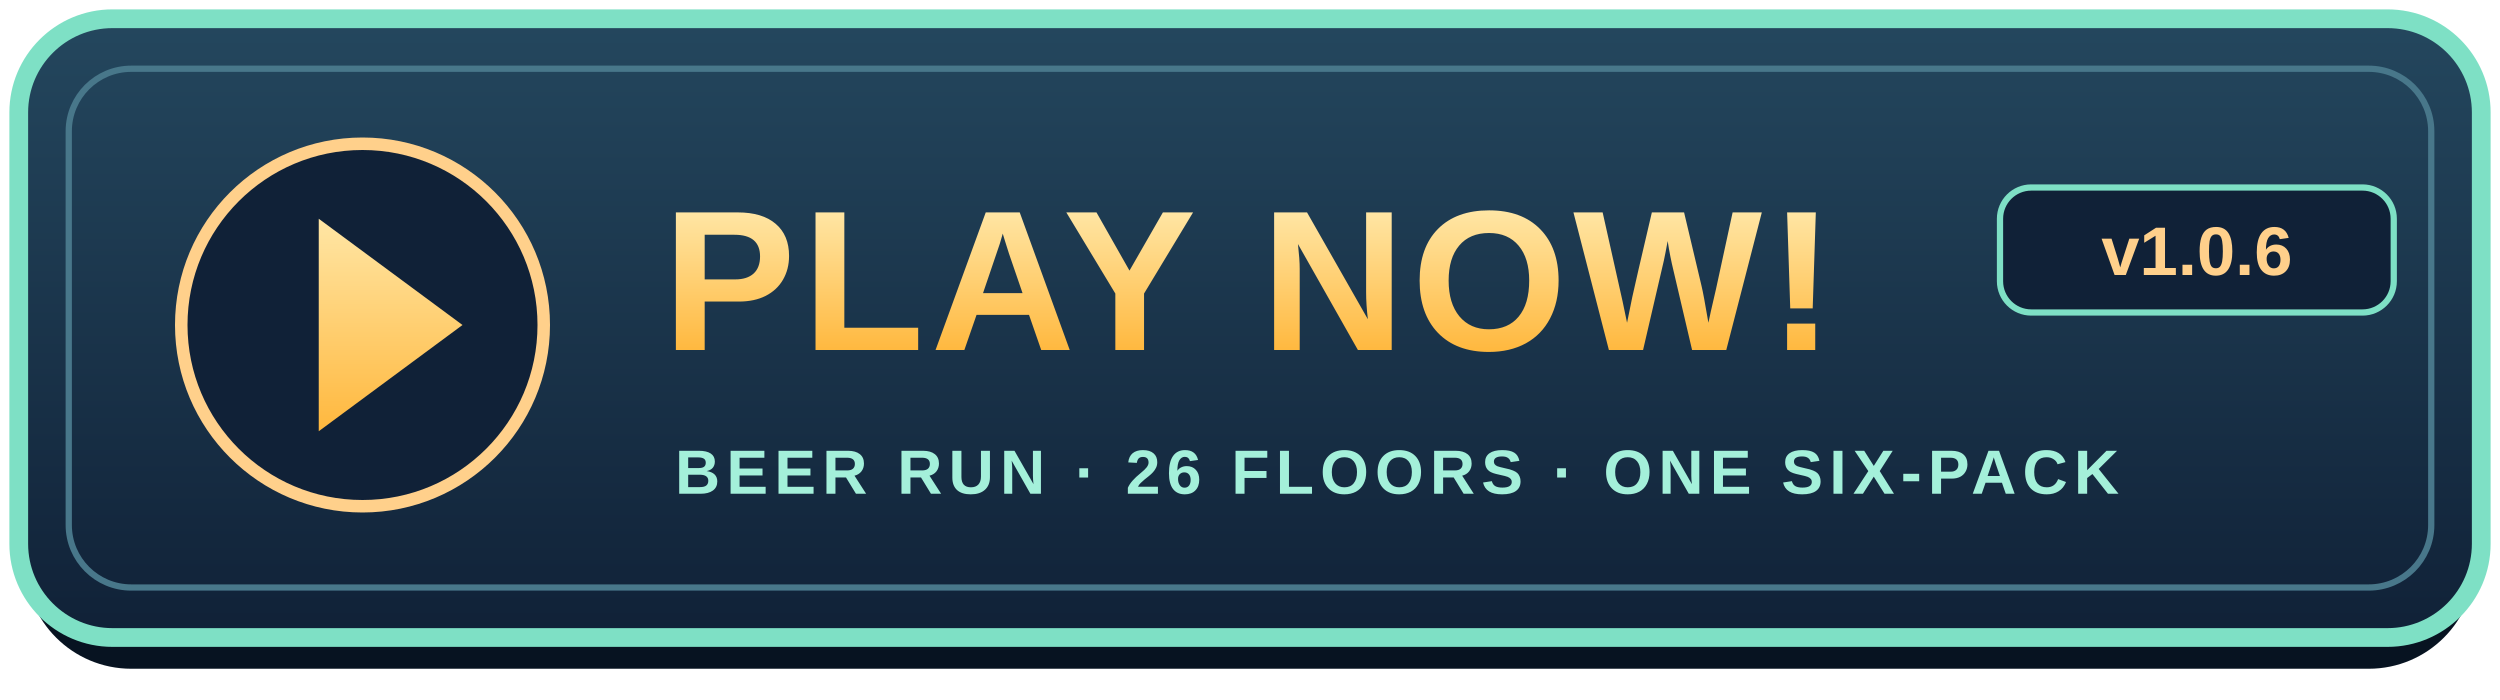
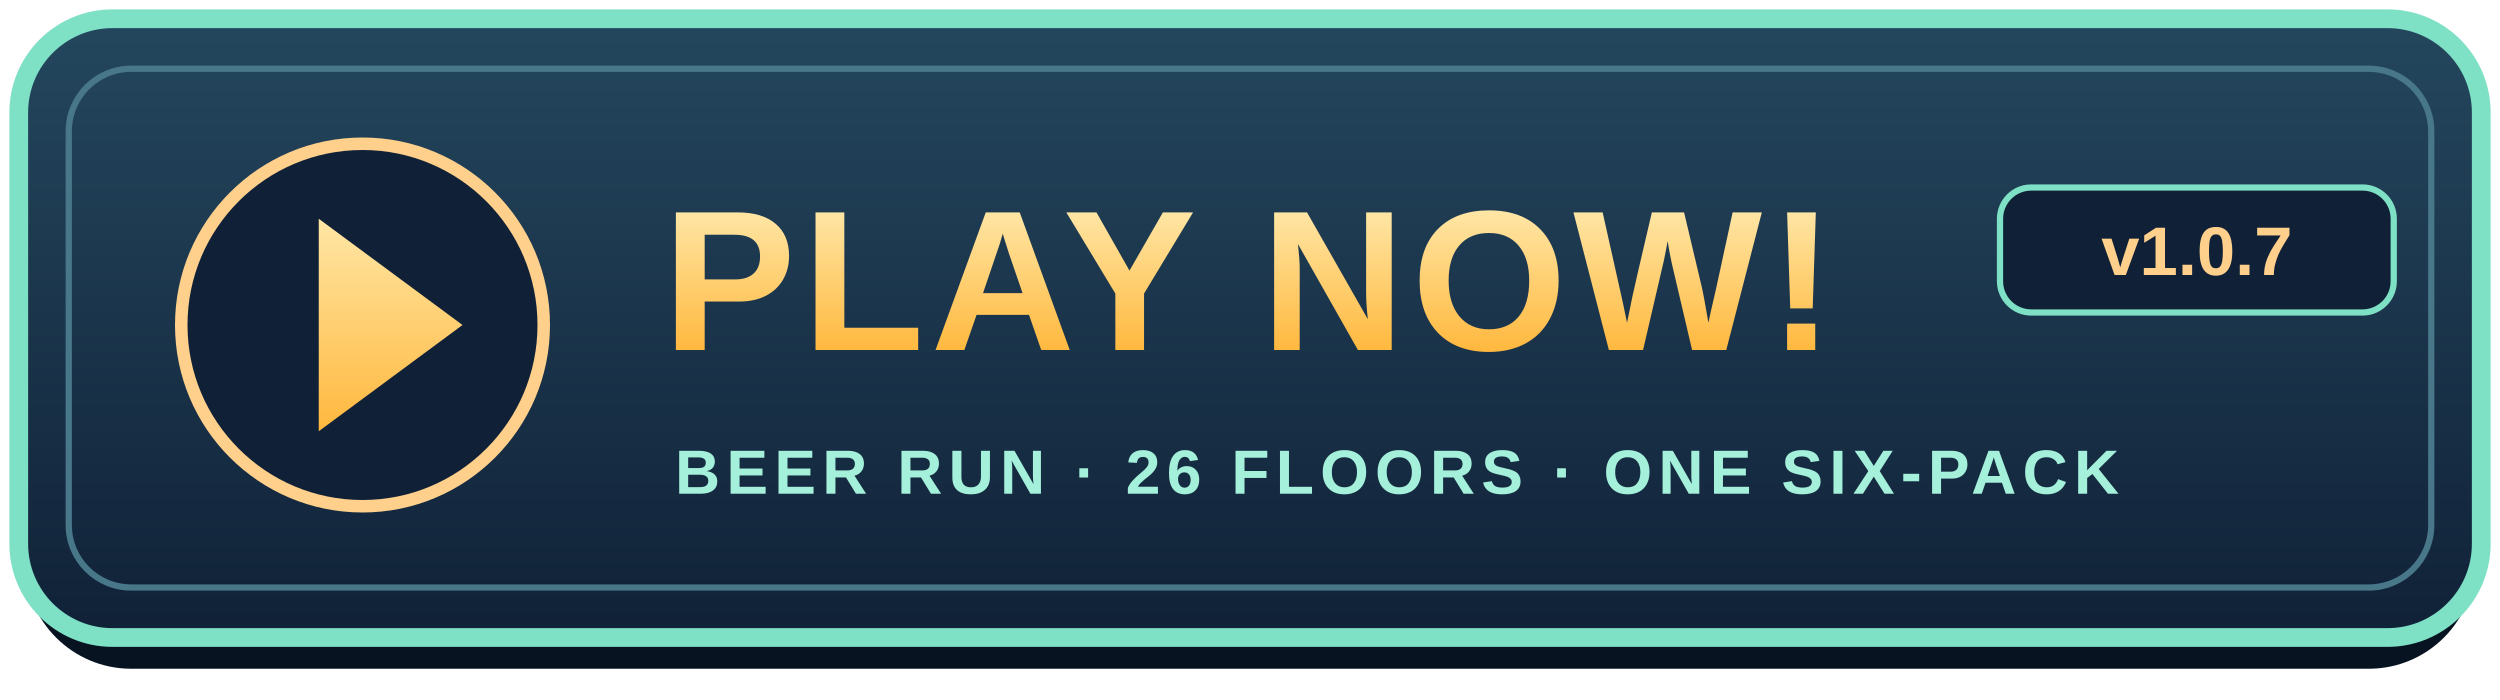
- <svg xmlns="http://www.w3.org/2000/svg" width="400" height="112" viewBox="0 0 400 112" role="img" aria-label="Play Now! Seth Happens Beer Run version 1.0.6">
+ <svg xmlns="http://www.w3.org/2000/svg" width="400" height="112" viewBox="0 0 400 112" role="img" aria-label="Play Now! Seth Happens Beer Run version 1.0.7">
  <defs>
    <linearGradient id="bg" x2="0" y2="1">
      <stop stop-color="#24475e" />
      <stop offset="1" stop-color="#102137" />
    </linearGradient>
    <linearGradient id="gold" x2="0" y2="1">
      <stop stop-color="#ffe6a5" />
      <stop offset="1" stop-color="#ffb83e" />
    </linearGradient>
  </defs>
  <rect x="4" y="9" width="392" height="98" rx="17" fill="#071321" />
  <rect x="3" y="3" width="394" height="99" rx="15" fill="url(#bg)" stroke="#7ee0c5" stroke-width="3" />
  <rect x="11" y="11" width="378" height="83" rx="10" fill="none" stroke="#48778a" />
  <circle cx="58" cy="52" r="29" fill="#102137" stroke="#ffd08b" stroke-width="2" />
  <path d="M51 35L74 52L51 69Z" fill="url(#gold)" />
  <text x="106" y="56" fill="url(#gold)" font-family="Arial,Helvetica,sans-serif" font-size="32" font-weight="900" letter-spacing="1">PLAY NOW!</text>
  <rect x="320" y="30" width="63" height="20" rx="5" fill="#102137" stroke="#7ee0c5" />
-   <text x="351.5" y="44" text-anchor="middle" fill="#ffd08b" font-family="Arial,Helvetica,sans-serif" font-size="11" font-weight="700">v1.0.6</text>
+   <text x="351.5" y="44" text-anchor="middle" fill="#ffd08b" font-family="Arial,Helvetica,sans-serif" font-size="11" font-weight="700">v1.0.7</text>
  <text x="108" y="79" fill="#a4f0da" font-family="Arial,Helvetica,sans-serif" font-size="10" font-weight="700" letter-spacing="1">BEER RUN · 26 FLOORS · ONE SIX-PACK</text>
</svg>
